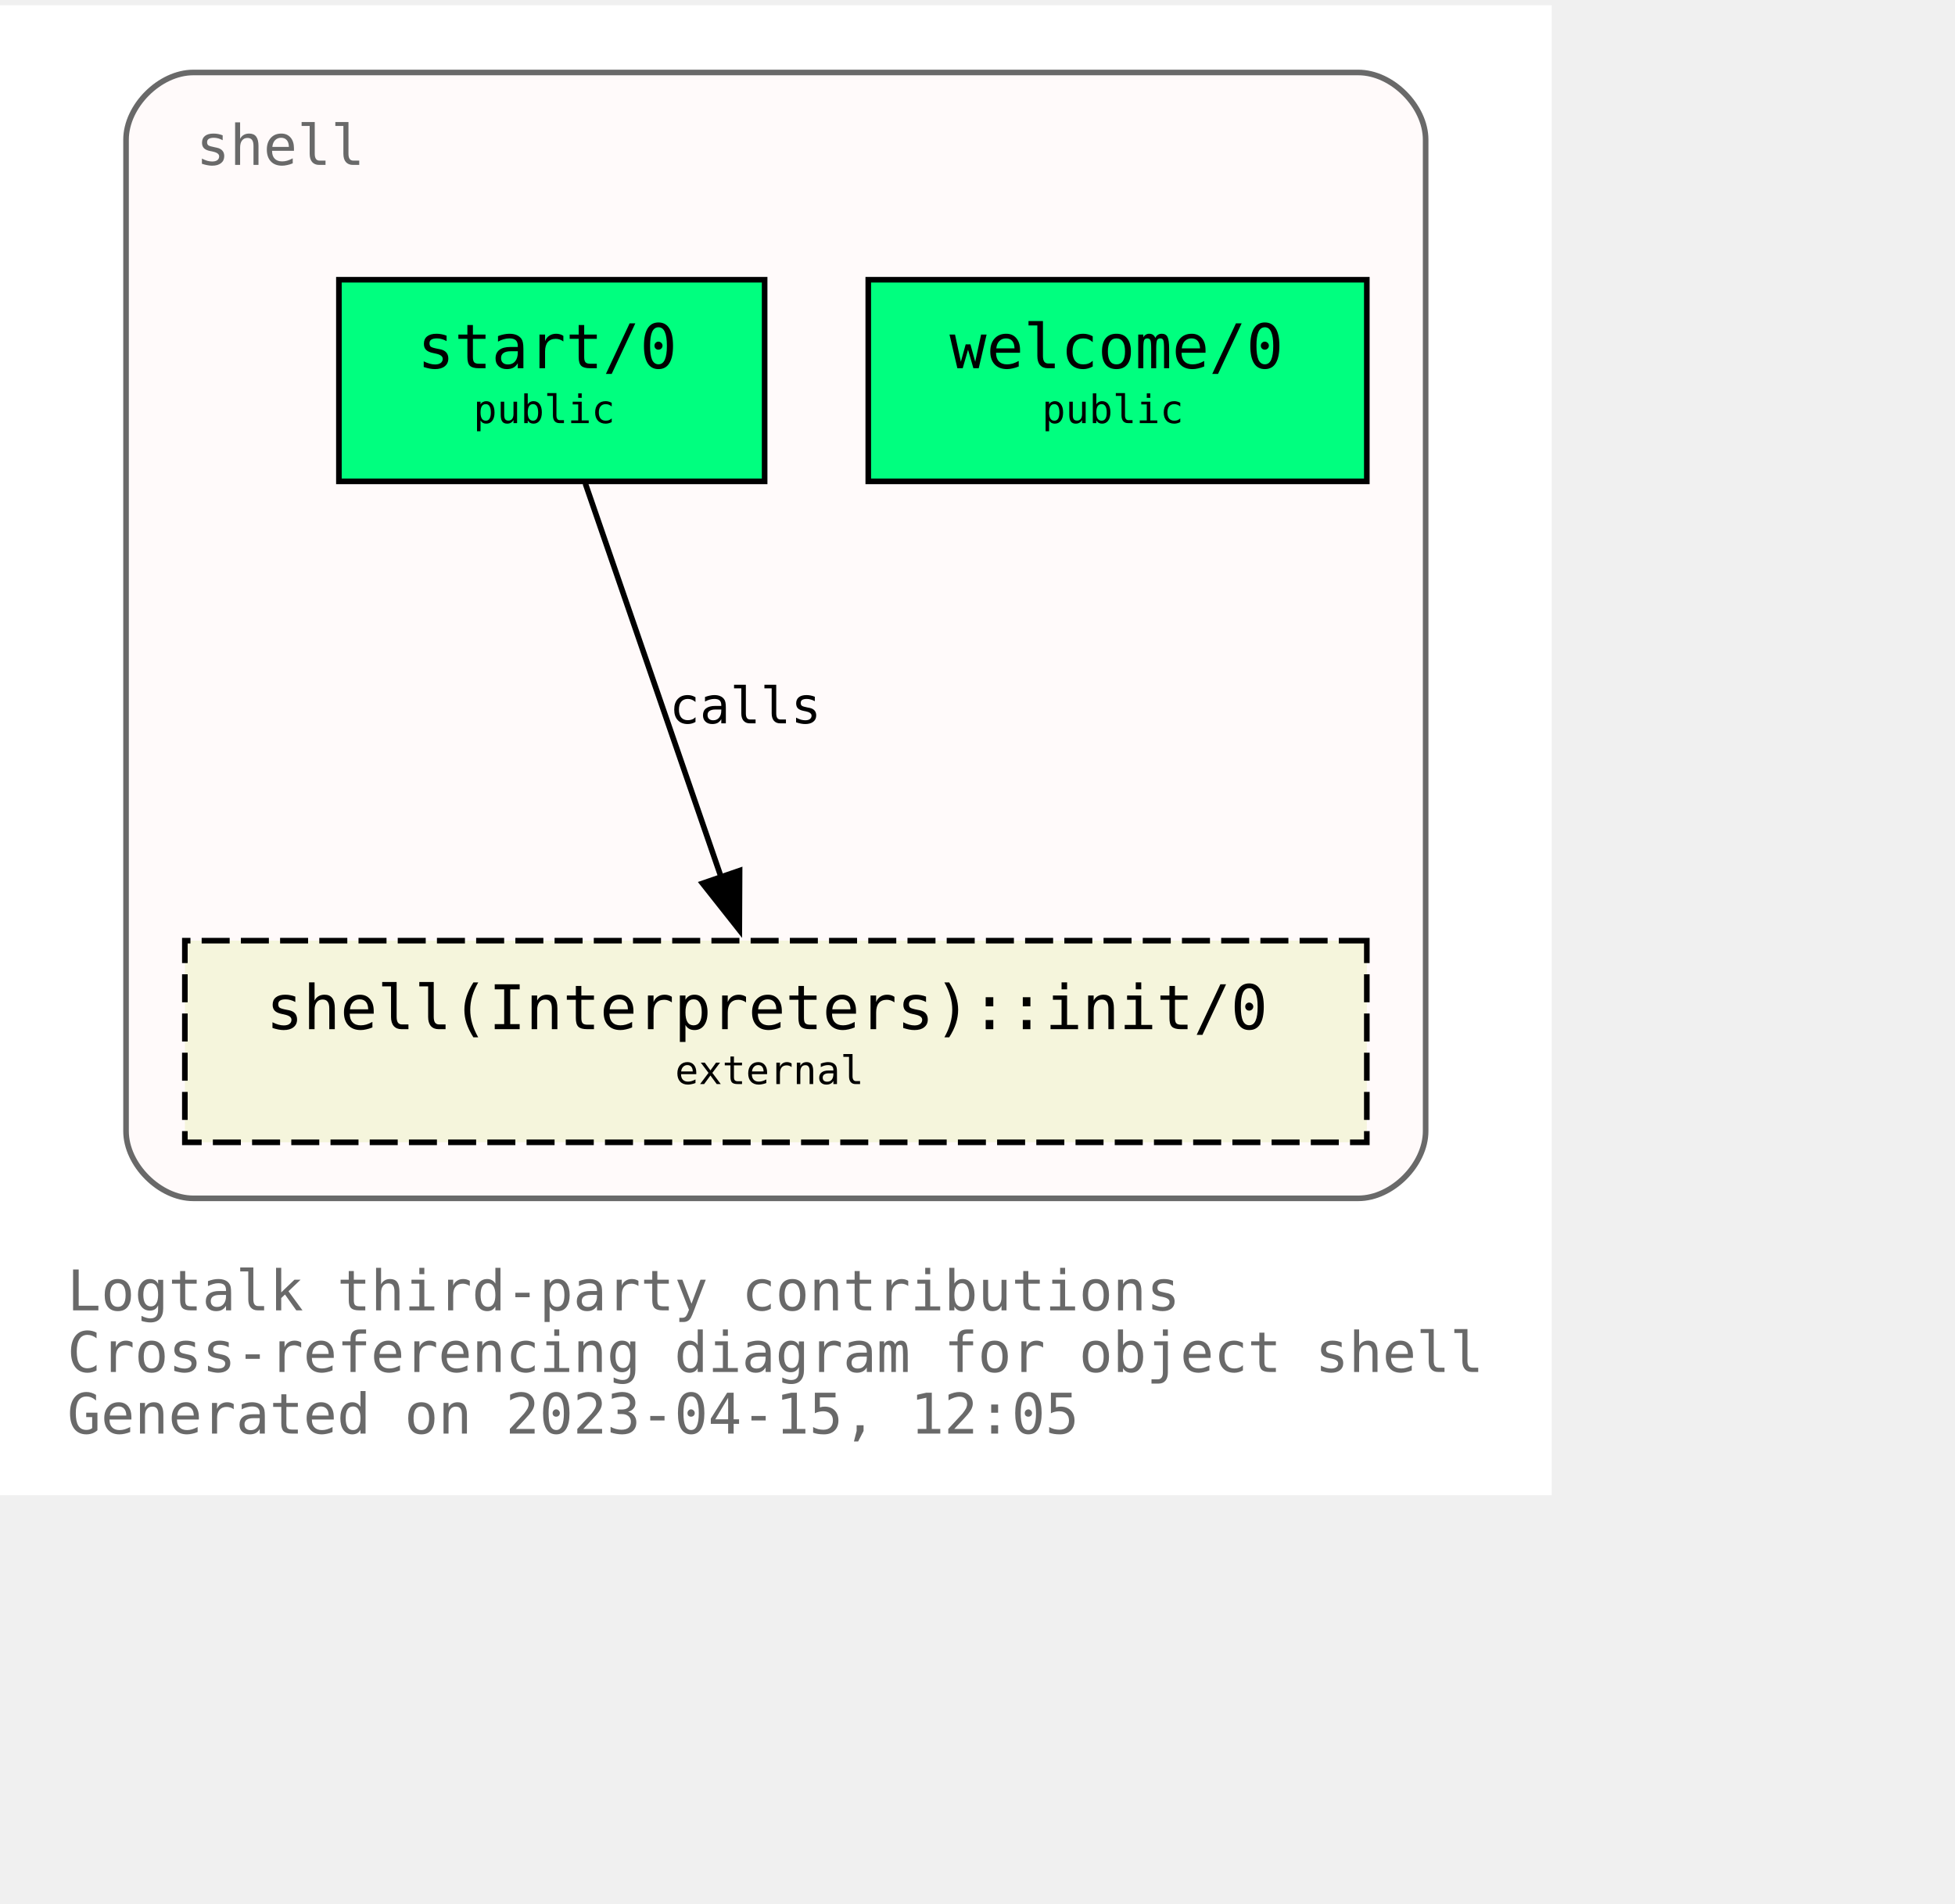
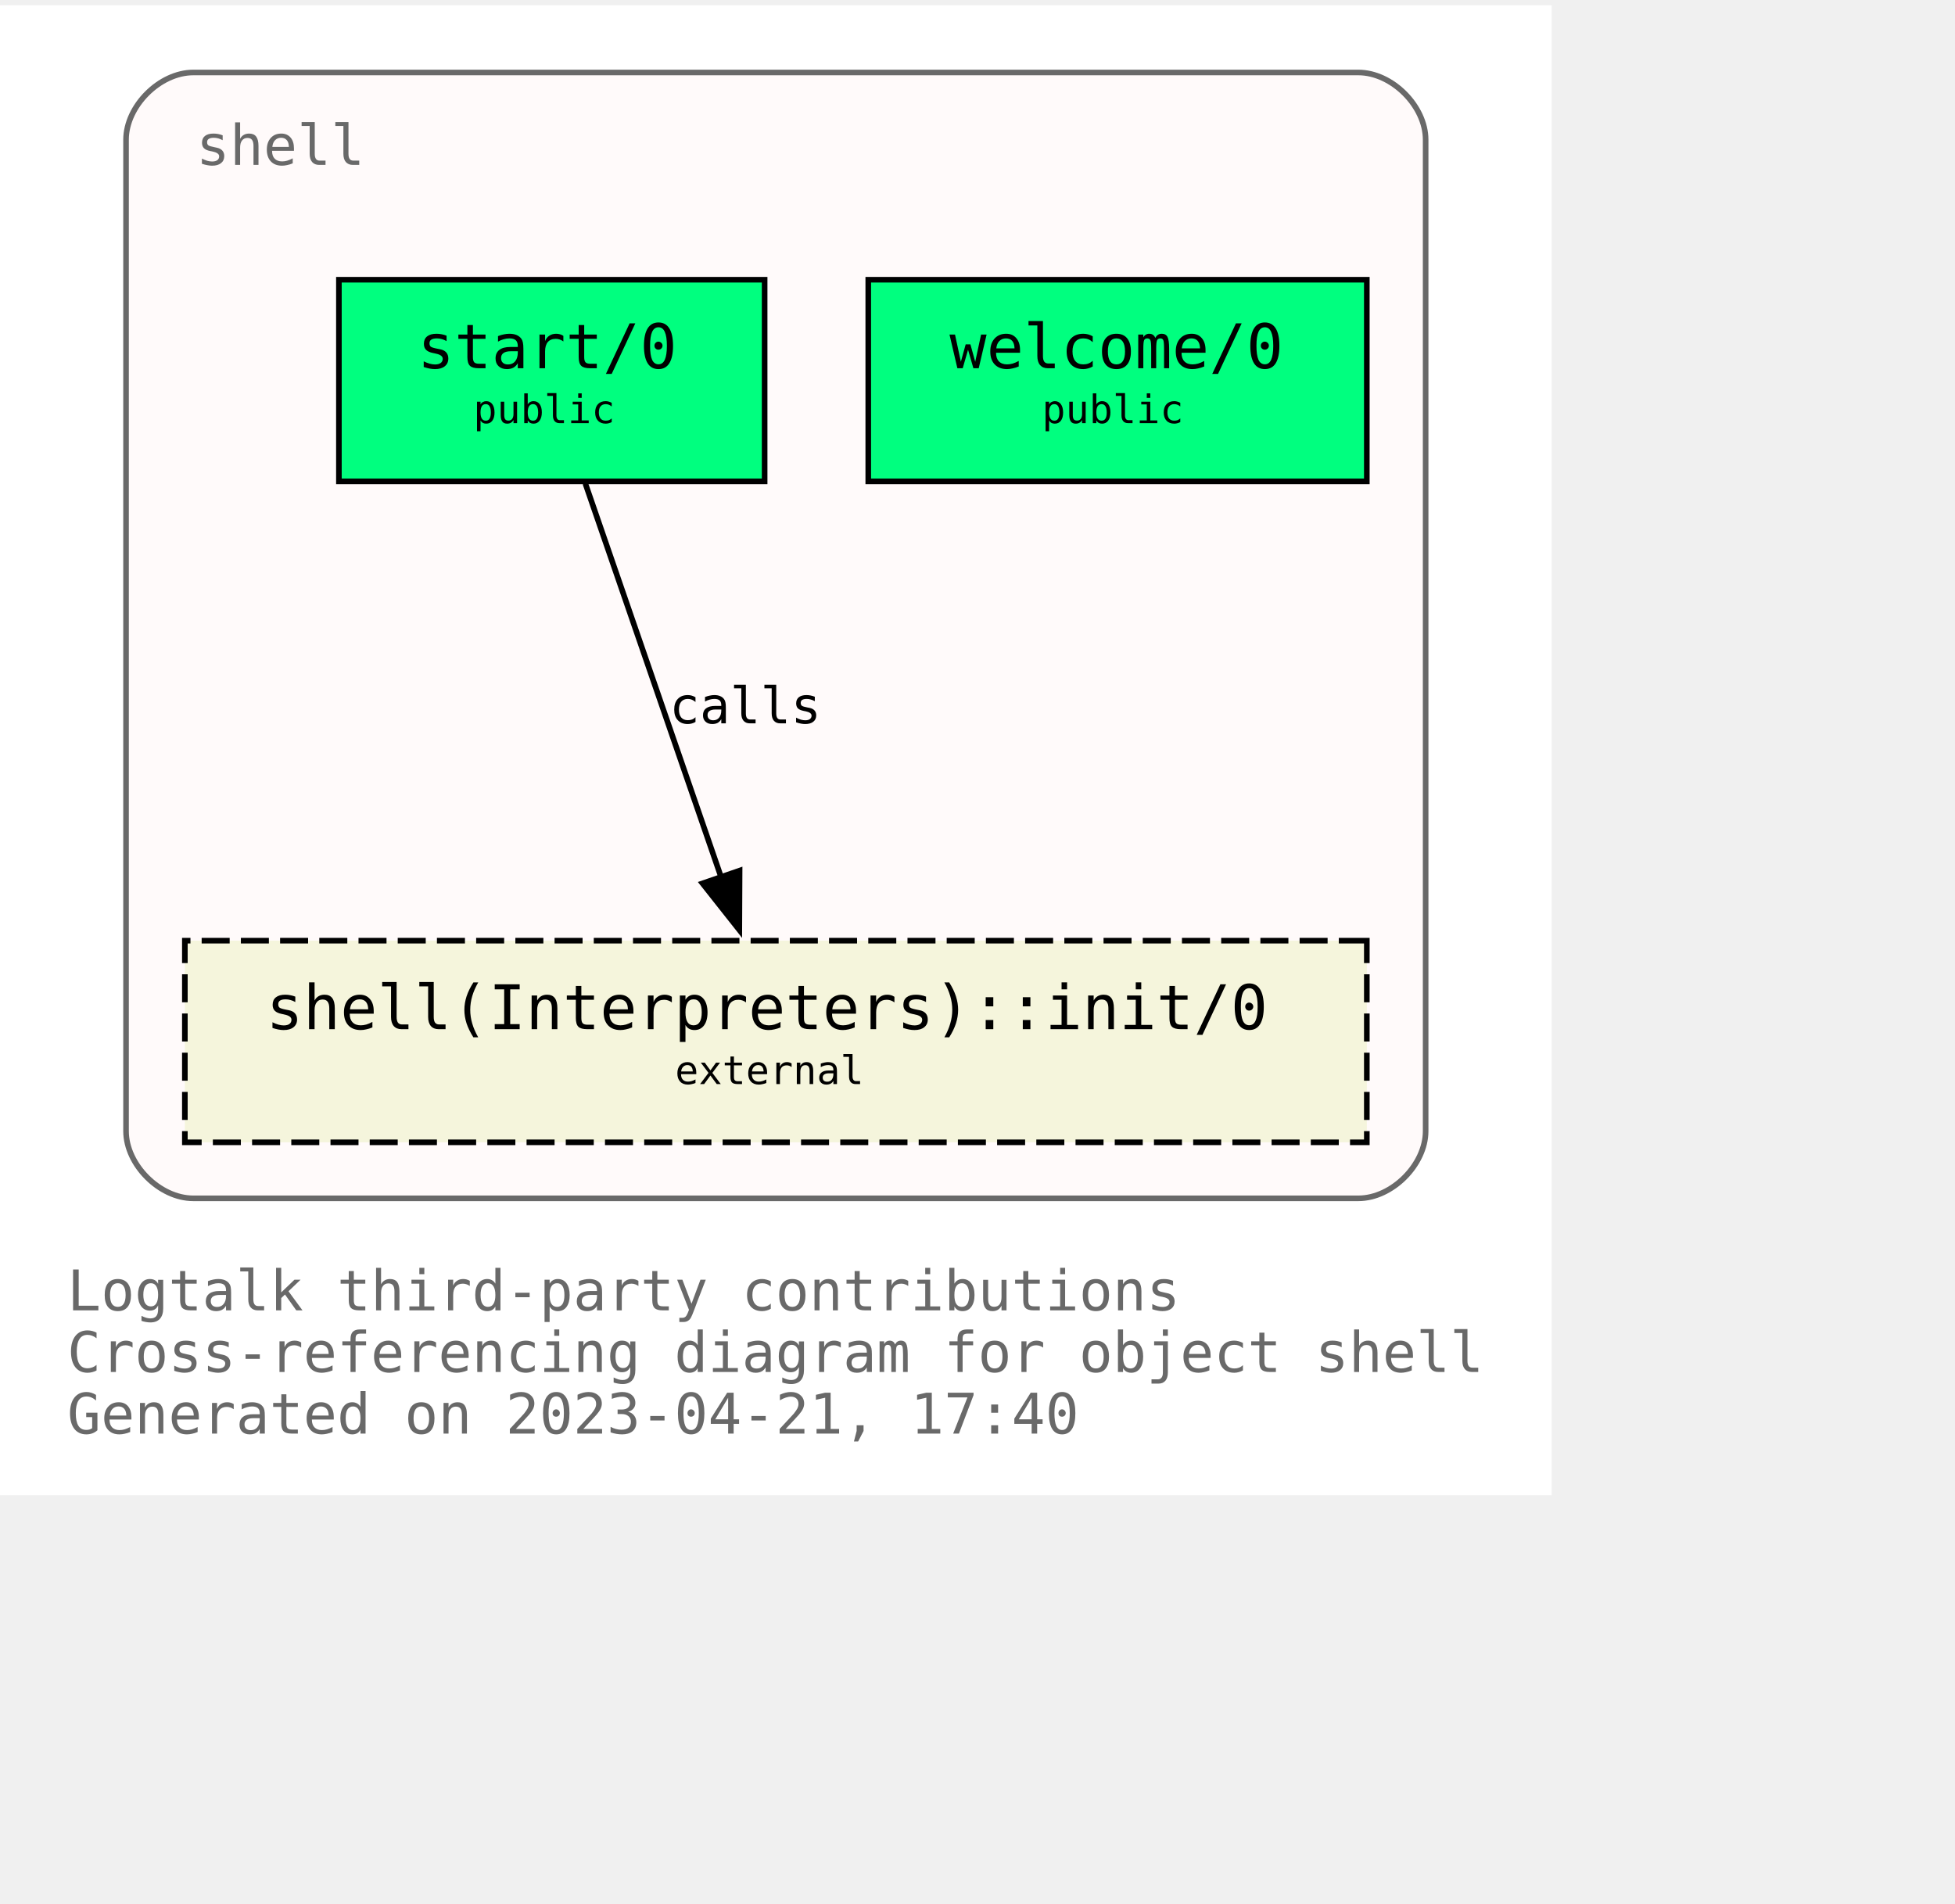
<svg xmlns="http://www.w3.org/2000/svg" xmlns:xlink="http://www.w3.org/1999/xlink" width="421pt" height="410pt" viewBox="72.00 72.00 349.00 338.00">
  <g id="graph0" class="graph" transform="scale(1 1) rotate(0) translate(76 334)">
    <polygon fill="white" stroke="none" points="-4,4 -4,-262 273,-262 273,4 -4,4" />
    <text text-anchor="start" x="8" y="-29" font-family="Monospace" font-size="10.00" fill="dimgray">Logtalk third-party contributions</text>
    <text text-anchor="start" x="8" y="-18" font-family="Monospace" font-size="10.00" fill="dimgray">Cross-referencing diagram for object shell</text>
-     <text text-anchor="start" x="8" y="-7" font-family="Monospace" font-size="10.00" fill="dimgray">Generated on 2023-04-15, 12:05</text>
+     <text text-anchor="start" x="8" y="-7" font-family="Monospace" font-size="10.00" fill="dimgray">Generated on 2023-04-21, 17:40</text>
    <g id="clust1" class="cluster">
      <g id="a_clust1">
        <a xlink:title="shell">
          <path fill="snow" stroke="dimgray" d="M30.5,-49C30.5,-49 238.5,-49 238.5,-49 244.5,-49 250.5,-55 250.5,-61 250.5,-61 250.5,-238 250.5,-238 250.5,-244 244.5,-250 238.5,-250 238.5,-250 30.5,-250 30.5,-250 24.5,-250 18.5,-244 18.5,-238 18.5,-238 18.5,-61 18.5,-61 18.5,-55 24.5,-49 30.5,-49" />
          <g id="a_clust1_0">
-             <a xlink:href="https://github.com/LogtalkDotOrg/logtalk3/tree/7a0d5f76fb7d3bf3a2ab0932c0951c9ed4f30a00/contributions/verdi_neruda/shell.lgt" xlink:title="https://github.com/LogtalkDotOrg/logtalk3/tree/7a0d5f76fb7d3bf3a2ab0932c0951c9ed4f30a00/contributions/verdi_neruda/shell.lgt">
+             <a xlink:href="https://github.com/LogtalkDotOrg/logtalk3/tree/44059985fb409c774cf802c44d29bbd64765c5bf/contributions/verdi_neruda/shell.lgt" xlink:title="https://github.com/LogtalkDotOrg/logtalk3/tree/44059985fb409c774cf802c44d29bbd64765c5bf/contributions/verdi_neruda/shell.lgt">
              <text text-anchor="start" x="31" y="-233.5" font-family="Monospace" font-size="10.00" fill="dimgray">shell</text>
            </a>
          </g>
        </a>
      </g>
    </g>
    <g id="node1" class="node">
      <g id="a_node1">
-         <a xlink:href="https://github.com/LogtalkDotOrg/logtalk3/tree/7a0d5f76fb7d3bf3a2ab0932c0951c9ed4f30a00/contributions/verdi_neruda/shell.lgt#L343" xlink:title="https://github.com/LogtalkDotOrg/logtalk3/tree/7a0d5f76fb7d3bf3a2ab0932c0951c9ed4f30a00/contributions/verdi_neruda/shell.lgt#L343">
+         <a xlink:href="https://github.com/LogtalkDotOrg/logtalk3/tree/44059985fb409c774cf802c44d29bbd64765c5bf/contributions/verdi_neruda/shell.lgt#L343" xlink:title="https://github.com/LogtalkDotOrg/logtalk3/tree/44059985fb409c774cf802c44d29bbd64765c5bf/contributions/verdi_neruda/shell.lgt#L343">
          <polygon fill="springgreen" stroke="black" points="240,-213 151,-213 151,-177 240,-177 240,-213" />
          <text text-anchor="start" x="159.5" y="-197.8" font-family="Monospace" font-size="9.00"> </text>
          <text text-anchor="start" x="165.5" y="-197.2" font-family="Monospace" font-size="11.00">welcome/0</text>
          <text text-anchor="start" x="226.5" y="-197.8" font-family="Monospace" font-size="9.00"> </text>
          <text text-anchor="start" x="159.5" y="-186.8" font-family="Monospace" font-size="9.00"> </text>
          <text text-anchor="start" x="182" y="-187.4" font-family="Monospace" font-size="7.00">public</text>
          <text text-anchor="start" x="226.5" y="-186.8" font-family="Monospace" font-size="9.00"> </text>
        </a>
      </g>
    </g>
    <g id="node2" class="node">
      <g id="a_node2">
-         <a xlink:href="https://github.com/LogtalkDotOrg/logtalk3/tree/7a0d5f76fb7d3bf3a2ab0932c0951c9ed4f30a00/contributions/verdi_neruda/shell.lgt#L355" xlink:title="https://github.com/LogtalkDotOrg/logtalk3/tree/7a0d5f76fb7d3bf3a2ab0932c0951c9ed4f30a00/contributions/verdi_neruda/shell.lgt#L355">
+         <a xlink:href="https://github.com/LogtalkDotOrg/logtalk3/tree/44059985fb409c774cf802c44d29bbd64765c5bf/contributions/verdi_neruda/shell.lgt#L355" xlink:title="https://github.com/LogtalkDotOrg/logtalk3/tree/44059985fb409c774cf802c44d29bbd64765c5bf/contributions/verdi_neruda/shell.lgt#L355">
          <polygon fill="springgreen" stroke="black" points="132.5,-213 56.5,-213 56.5,-177 132.5,-177 132.5,-213" />
          <text text-anchor="start" x="64.5" y="-197.8" font-family="Monospace" font-size="9.00"> </text>
          <text text-anchor="start" x="70.5" y="-197.2" font-family="Monospace" font-size="11.00">start/0</text>
          <text text-anchor="start" x="118.5" y="-197.8" font-family="Monospace" font-size="9.00"> </text>
          <text text-anchor="start" x="64.5" y="-186.8" font-family="Monospace" font-size="9.00"> </text>
          <text text-anchor="start" x="80.5" y="-187.4" font-family="Monospace" font-size="7.00">public</text>
          <text text-anchor="start" x="118.5" y="-186.8" font-family="Monospace" font-size="9.00"> </text>
        </a>
      </g>
    </g>
    <g id="node3" class="node">
      <g id="a_node3">
        <a xlink:href="https://logtalk.org/library/shell_1.html#init/0" xlink:title="https://logtalk.org/library/shell_1.html#init/0">
          <polygon fill="beige" stroke="black" stroke-dasharray="5,2" points="240,-95 29,-95 29,-59 240,-59 240,-95" />
          <text text-anchor="start" x="37.5" y="-79.8" font-family="Monospace" font-size="9.00"> </text>
          <text text-anchor="start" x="43.5" y="-79.2" font-family="Monospace" font-size="11.00">shell(Interpreters)::init/0</text>
          <text text-anchor="start" x="226.5" y="-79.8" font-family="Monospace" font-size="9.00"> </text>
          <text text-anchor="start" x="37.5" y="-68.8" font-family="Monospace" font-size="9.00"> </text>
          <text text-anchor="start" x="116.5" y="-69.4" font-family="Monospace" font-size="7.00">external</text>
          <text text-anchor="start" x="226.5" y="-68.8" font-family="Monospace" font-size="9.00"> </text>
        </a>
      </g>
    </g>
    <g id="edge1" class="edge">
      <g id="a_edge1">
-         <a xlink:href="https://github.com/LogtalkDotOrg/logtalk3/tree/7a0d5f76fb7d3bf3a2ab0932c0951c9ed4f30a00/contributions/verdi_neruda/shell.lgt#L357" xlink:title="calls">
+         <a xlink:href="https://github.com/LogtalkDotOrg/logtalk3/tree/44059985fb409c774cf802c44d29bbd64765c5bf/contributions/verdi_neruda/shell.lgt#L357" xlink:title="calls">
          <path fill="none" stroke="black" d="M100.49,-176.63C106.91,-158.01 117.2,-128.16 124.79,-106.17" />
          <polygon fill="black" stroke="black" points="128.03,-107.51 127.98,-96.92 121.41,-105.23 128.03,-107.51" />
        </a>
      </g>
      <g id="a_edge1-label">
-         <a xlink:href="https://github.com/LogtalkDotOrg/logtalk3/tree/7a0d5f76fb7d3bf3a2ab0932c0951c9ed4f30a00/contributions/verdi_neruda/shell.lgt#L357" xlink:title="https://github.com/LogtalkDotOrg/logtalk3/tree/7a0d5f76fb7d3bf3a2ab0932c0951c9ed4f30a00/contributions/verdi_neruda/shell.lgt#L357">
+         <a xlink:href="https://github.com/LogtalkDotOrg/logtalk3/tree/44059985fb409c774cf802c44d29bbd64765c5bf/contributions/verdi_neruda/shell.lgt#L357" xlink:title="https://github.com/LogtalkDotOrg/logtalk3/tree/44059985fb409c774cf802c44d29bbd64765c5bf/contributions/verdi_neruda/shell.lgt#L357">
          <text text-anchor="start" x="115.5" y="-133.8" font-family="Monospace" font-size="9.00">calls</text>
        </a>
      </g>
    </g>
  </g>
</svg>
